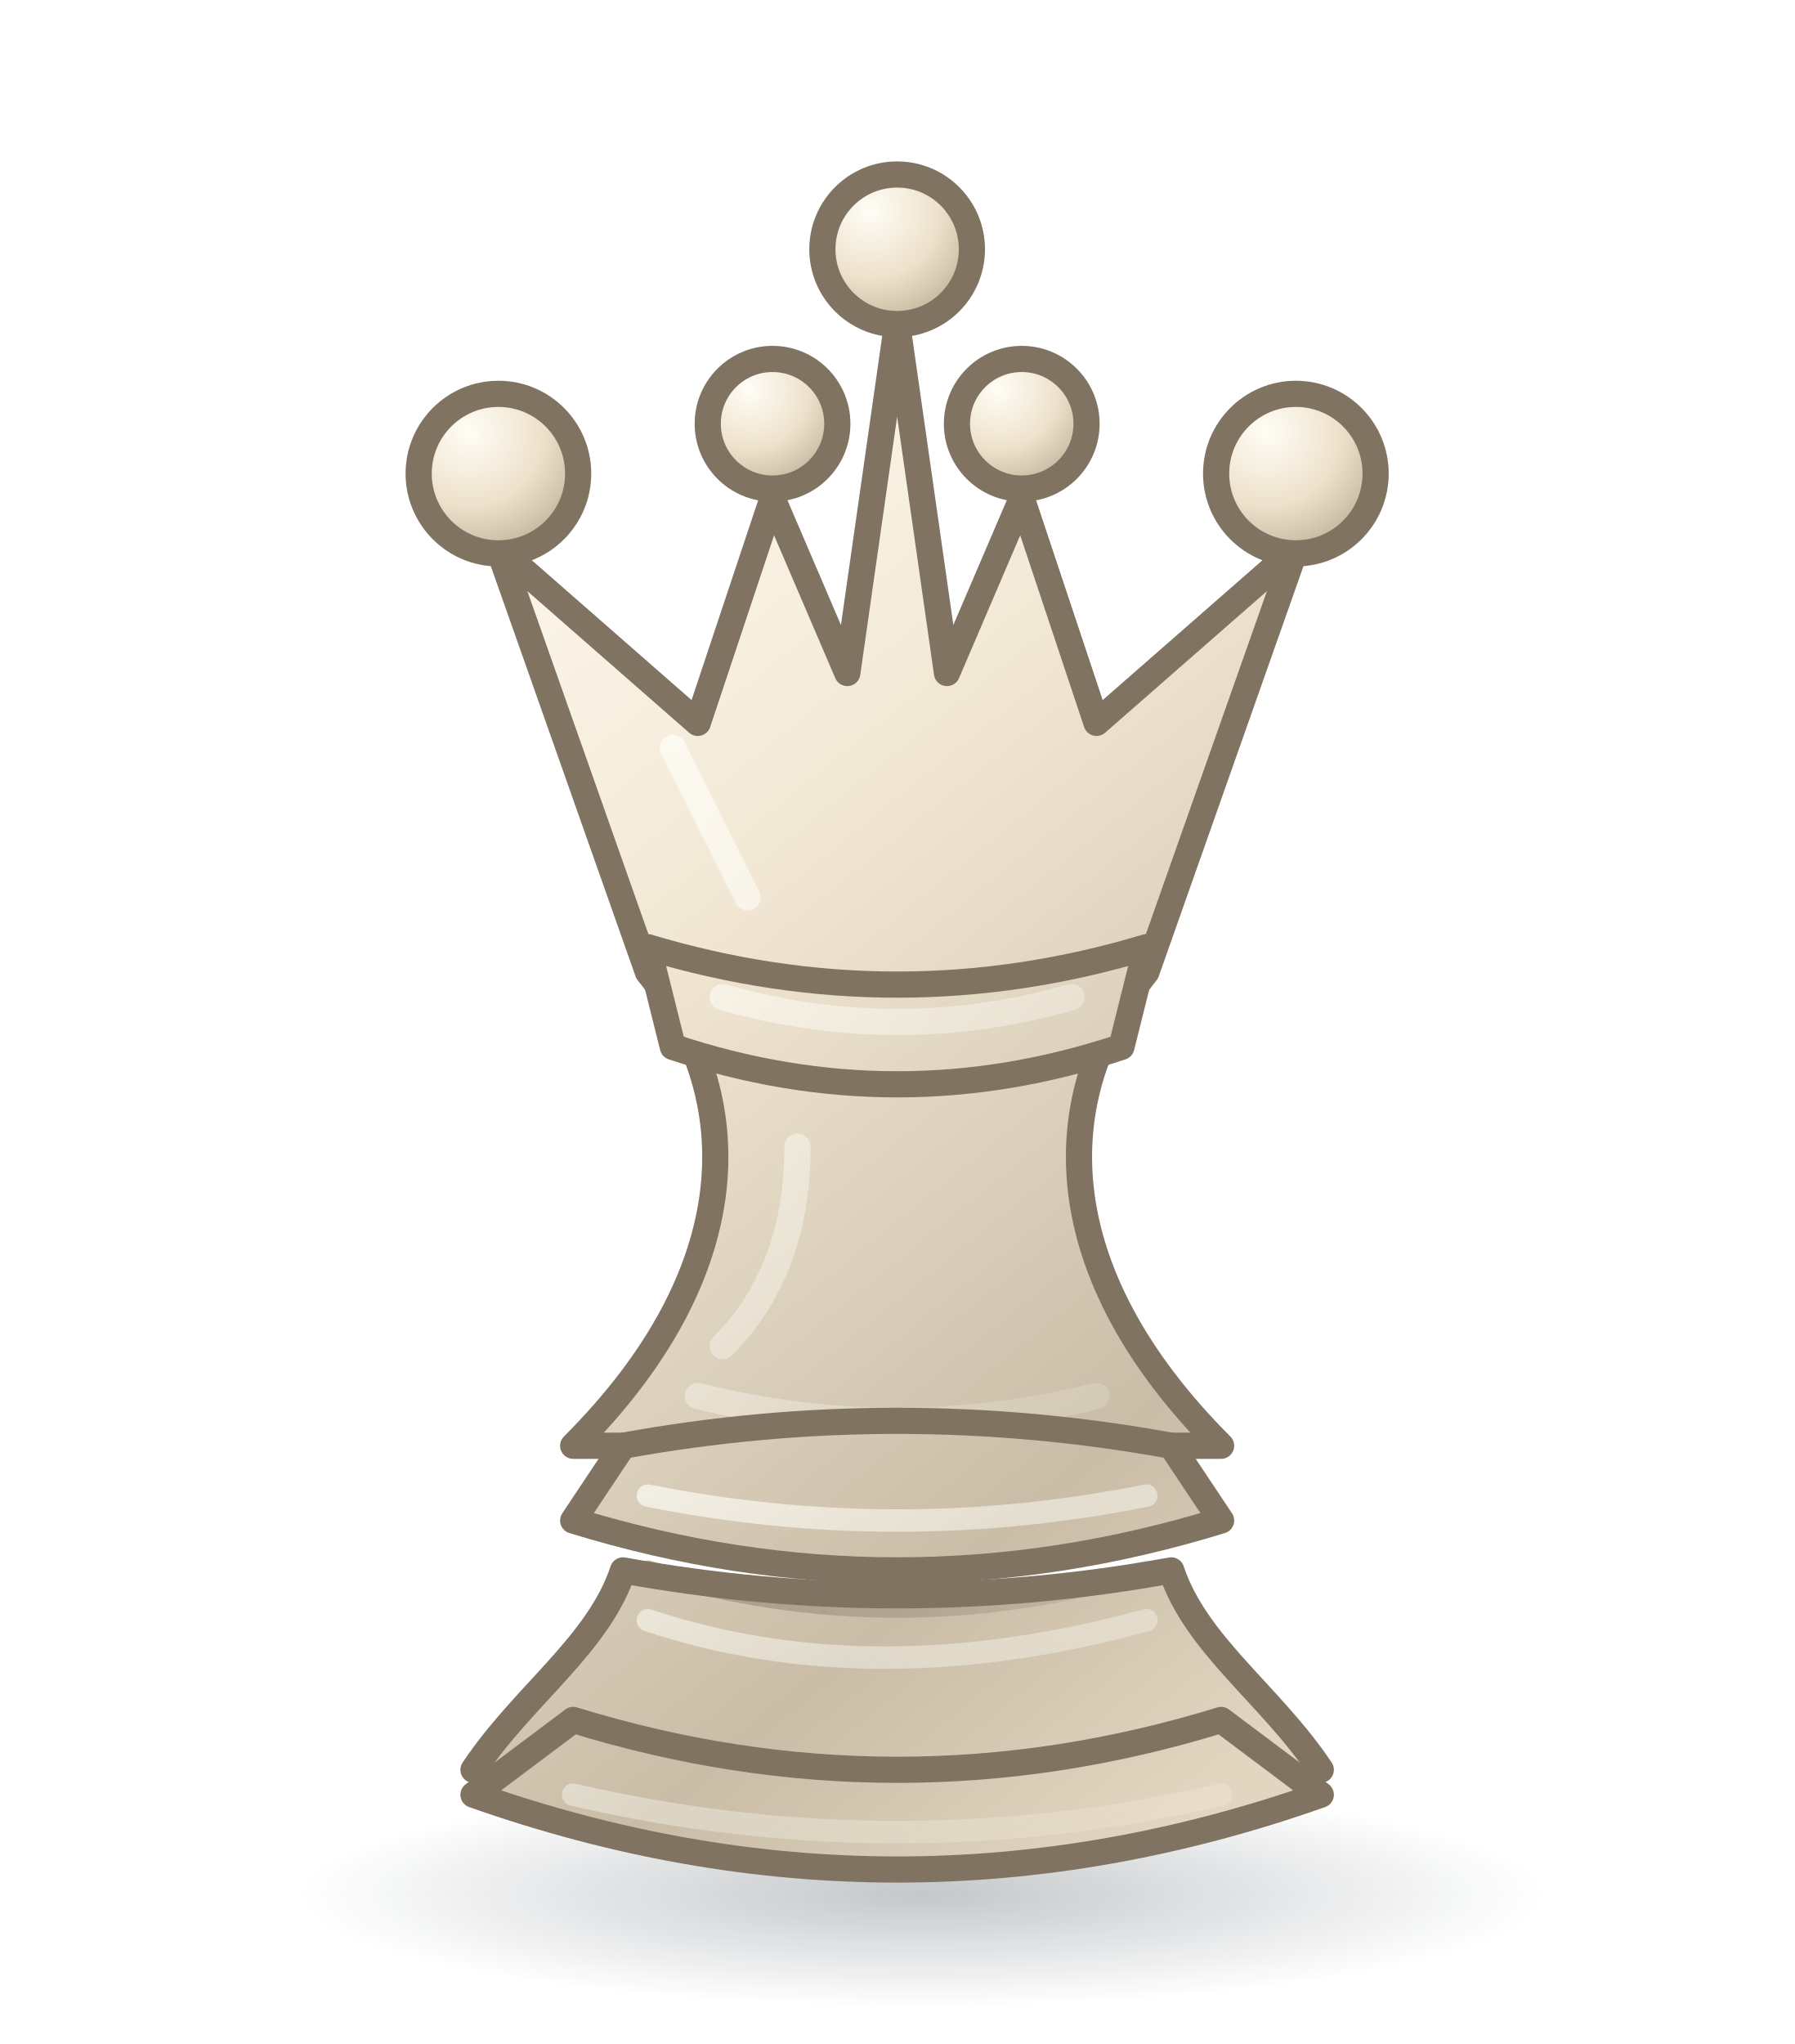
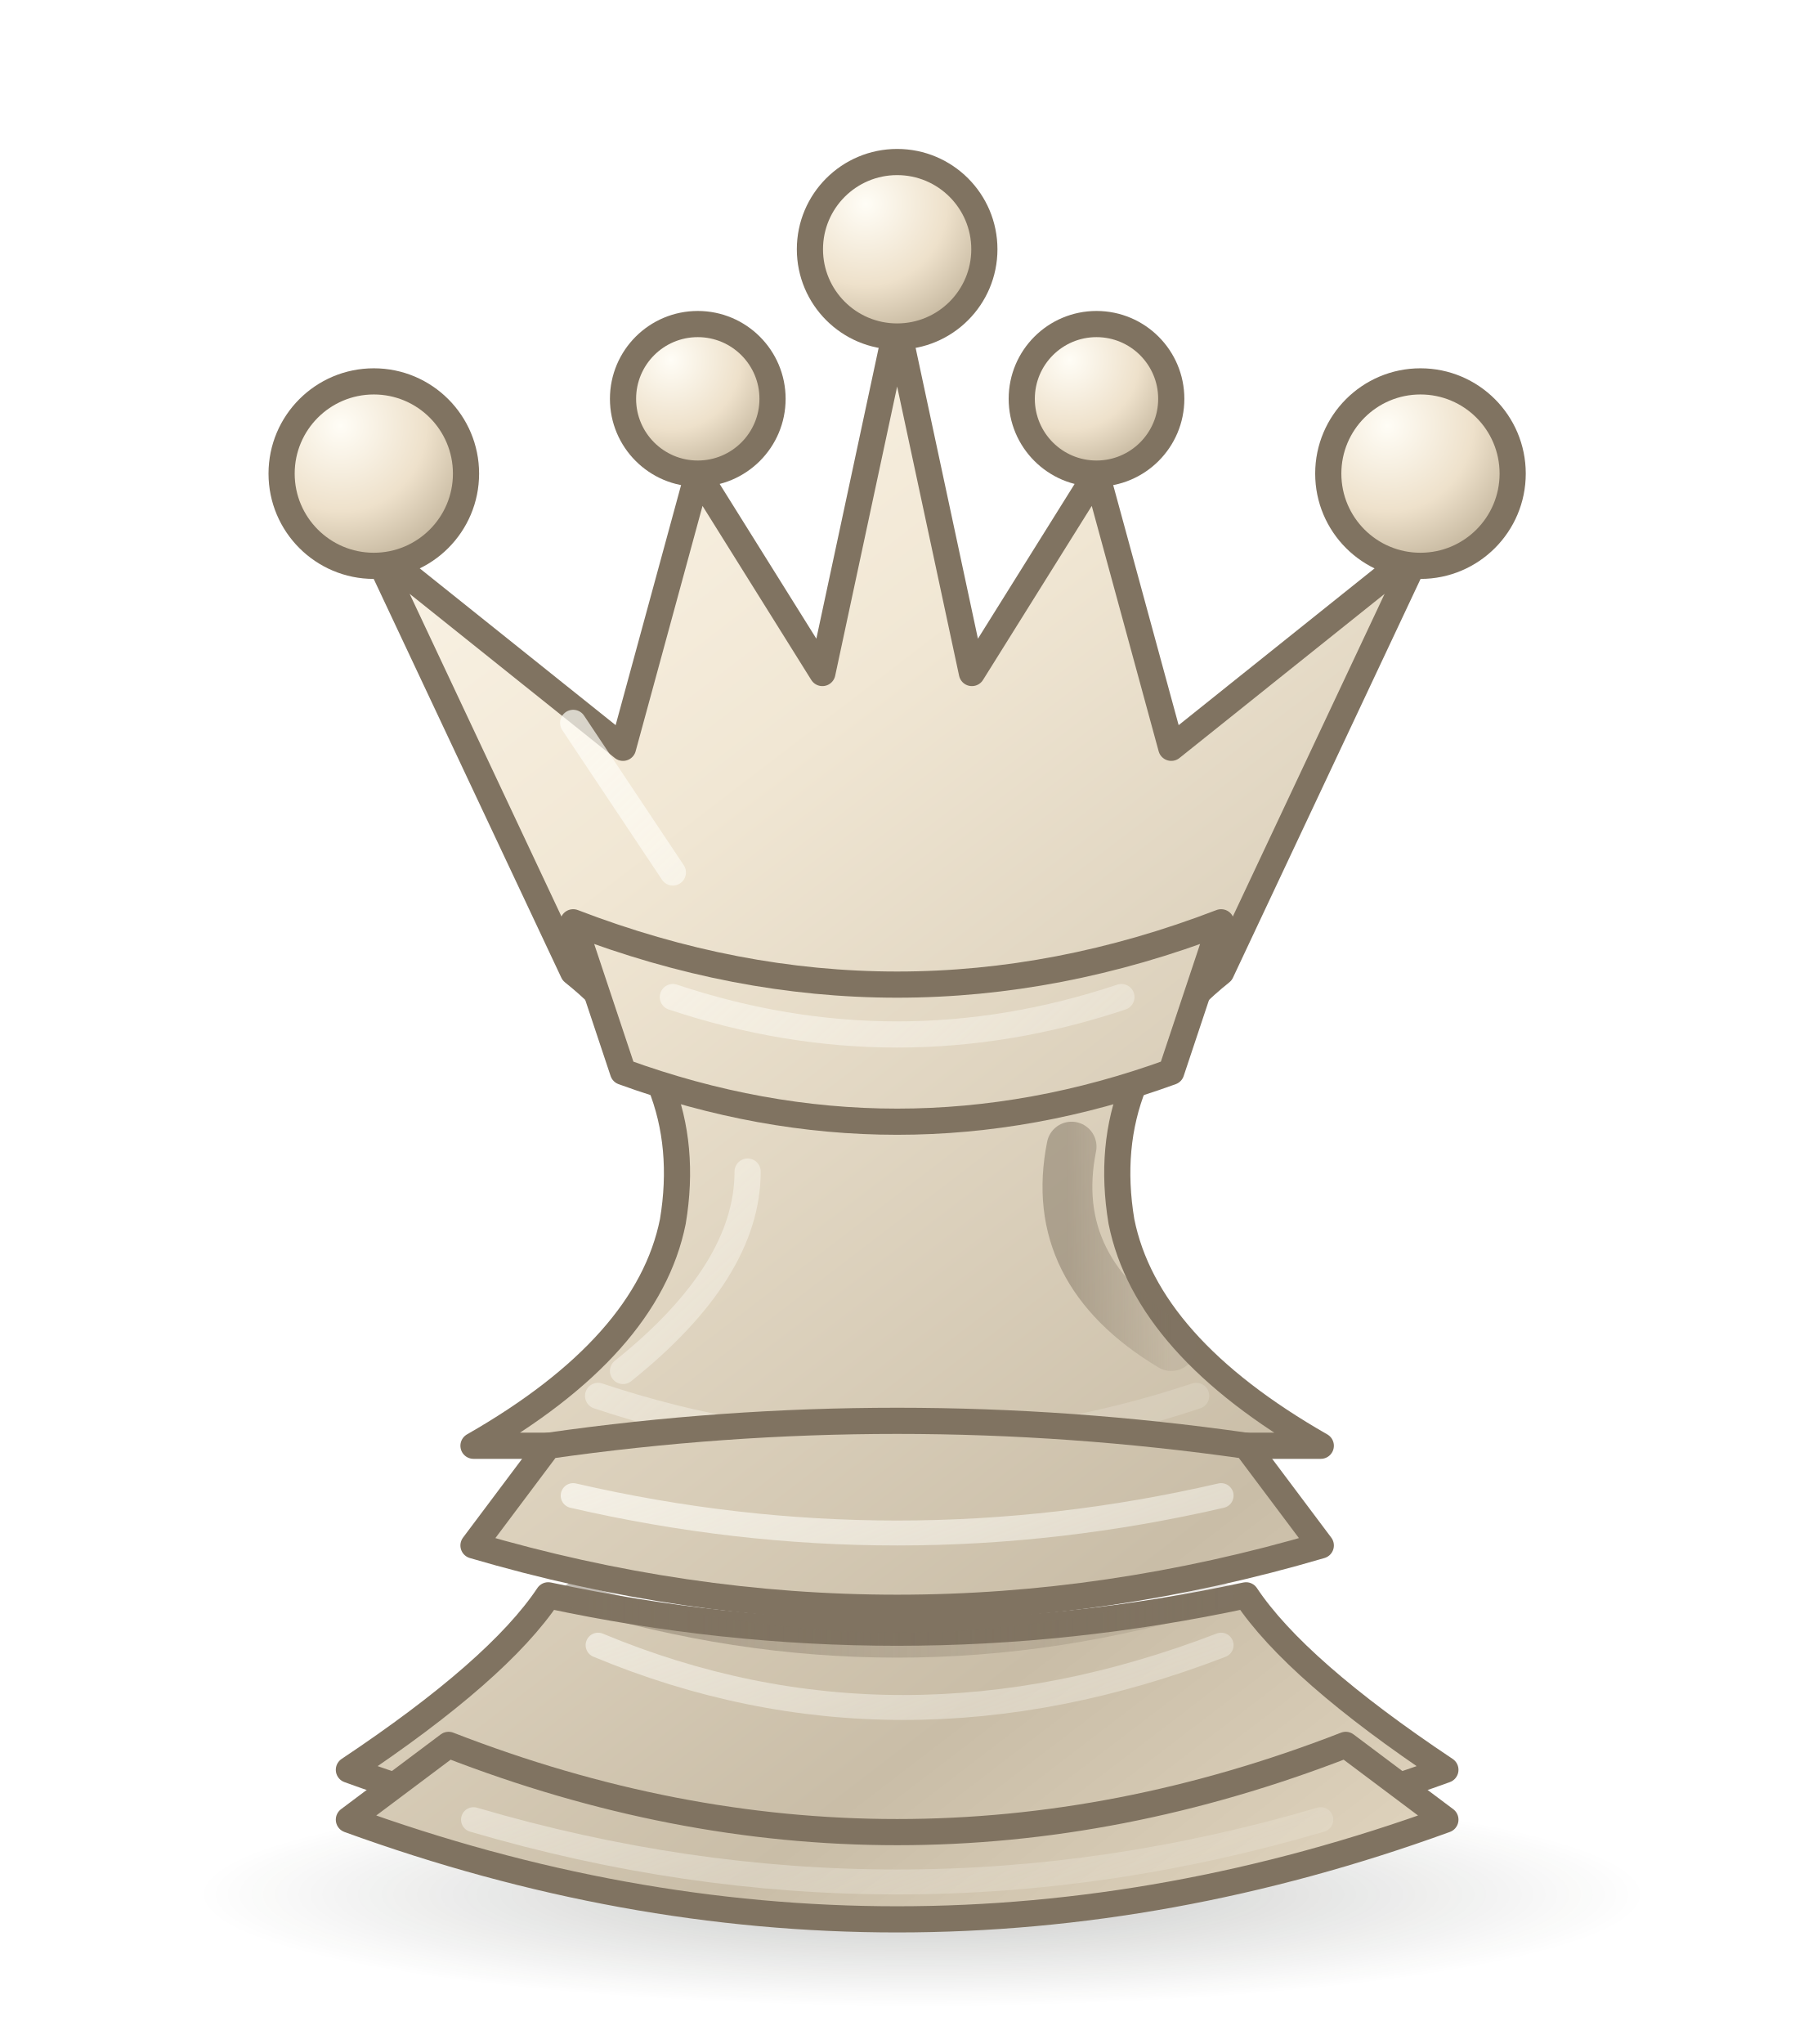
<svg xmlns="http://www.w3.org/2000/svg" viewBox="0 0 72 82">
  <defs>
-     <linearGradient id="body" x1="19" y1="18" x2="57" y2="65" gradientUnits="userSpaceOnUse">
+     <linearGradient id="body" x1="12" y1="10" x2="61" y2="74" gradientUnits="userSpaceOnUse">
      <stop stop-color="#fffaf0" />
      <stop offset=".34" stop-color="#f1e7d4" />
      <stop offset=".78" stop-color="#c9bda7" />
      <stop offset="1" stop-color="#e2d6c0" />
    </linearGradient>
    <radialGradient id="sphere" cx=".32" cy=".24" r=".83">
      <stop stop-color="#fffdf6" />
      <stop offset=".56" stop-color="#eee1cb" />
      <stop offset="1" stop-color="#beb097" />
    </radialGradient>
    <linearGradient id="rim" x1="0" y1="0" x2=".8" y2="1">
      <stop stop-color="#fffef8" stop-opacity=".7" />
      <stop offset="1" stop-color="#fffef8" stop-opacity=".16" />
    </linearGradient>
    <linearGradient id="shade">
      <stop stop-color="#807361" stop-opacity=".5" />
      <stop offset="1" stop-color="#807361" stop-opacity=".15" />
    </linearGradient>
    <linearGradient id="ink">
      <stop stop-color="#807361" />
      <stop offset="1" stop-color="#807361" />
    </linearGradient>
    <radialGradient id="shadow">
-       <stop stop-color="#0c1420" stop-opacity=".24" />
-       <stop offset="1" stop-color="#0c1420" stop-opacity="0" />
+       <stop stop-color="#181c13" stop-opacity=".24" />
+       <stop offset="1" stop-color="#181c13" stop-opacity="0" />
    </radialGradient>
  </defs>
-   <ellipse cx="37" cy="76" rx="25" ry="4.5" fill="url(#shadow)" />
+   <ellipse cx="37" cy="76" rx="29" ry="4.5" fill="url(#shadow)" />
  <g fill="url(#body)" stroke="#807361" stroke-width="1.05" stroke-linejoin="round" stroke-linecap="round">
-     <path d="M20 22 L28 29 L31 20 L34 27 L36 13 L38 27 L41 20 L44 29 L52 22 L46 39 C42 44 42 51 49 58 H23 C30 51 30 44 26 39 Z" />
-     <circle cx="36" cy="10" r="3" fill="url(#sphere)" />
-     <circle cx="20" cy="19" r="3.2" fill="url(#sphere)" />
-     <circle cx="31" cy="17" r="2.6" fill="url(#sphere)" />
-     <circle cx="41" cy="17" r="2.6" fill="url(#sphere)" />
-     <circle cx="52" cy="19" r="3.2" fill="url(#sphere)" />
-     <path d="M26 38 Q36 41 46 38 L45 42 Q36 45 27 42 Z" />
-     <path d="M27 30 L30 36 M29 40 Q36 42 43 40 M32 46 Q32 51 29 54 M28 56 Q36 58 44 56" fill="none" stroke="url(#rim)" />
-     <path d="M25 58 Q36 56 47 58 L49 61 Q36 65 23 61 Z" />
-     <path d="M25 63 Q36 65 47 63 C48 66 51 68 53 71 Q36 77 19 71 C21 68 24 66 25 63 Z" />
-     <path d="M23 69 Q36 73 49 69 L53 72 Q36 78 19 72 Z" />
-     <path d="M26 60 Q36 62 46 60 M26 65 Q35 68 46 65 M23 72 Q36 75 49 72" fill="none" stroke="url(#rim)" stroke-width=".9" />
-     <path d="M26 63 Q36 66 46 63" fill="none" stroke="url(#shade)" stroke-width=".8" />
+     <path d="M15 22 L25 30 L28 19 L33 27 L36 13 L39 27 L44 19 L47 30 L57 22 L49 39 Q44 43 45 49 Q46 54 53 58 H19 Q26 54 27 49 Q28 43 23 39 Z" />
+     <circle cx="36" cy="10" r="3.5" fill="url(#sphere)" />
+     <circle cx="15" cy="19" r="3.7" fill="url(#sphere)" />
+     <circle cx="28" cy="16" r="3" fill="url(#sphere)" />
+     <circle cx="44" cy="16" r="3" fill="url(#sphere)" />
+     <circle cx="57" cy="19" r="3.7" fill="url(#sphere)" />
+     <path d="M23 37 Q36 42 49 37 L47 43 Q36 47 25 43 Z" />
+     <path d="M23 29 L27 35 M27 40 Q36 43 45 40 M30 47 Q30 51 25 55 M24 56 Q36 60 48 56" fill="none" stroke="url(#rim)" />
+     <path d="M43 46 Q42 51 47 54" fill="none" stroke="url(#shade)" stroke-width="2" />
+     <path d="M22 58 Q36 56 50 58 L53 62 Q36 67 19 62 Z" />
+     <path d="M22 64 Q36 67 50 64 Q52 67 58 71 Q36 79 14 71 Q20 67 22 64 Z" />
+     <path d="M18 70 Q36 77 54 70 L58 73 Q36 81 14 73 Z" />
+     <path d="M23 60 Q36 63 49 60 M24 66 Q36 71 49 66 M19 73 Q36 78 53 73" fill="none" stroke="url(#rim)" stroke-width="1" />
+     <path d="M23 64 Q36 68 49 64" fill="none" stroke="url(#shade)" stroke-width="1" />
  </g>
</svg>
